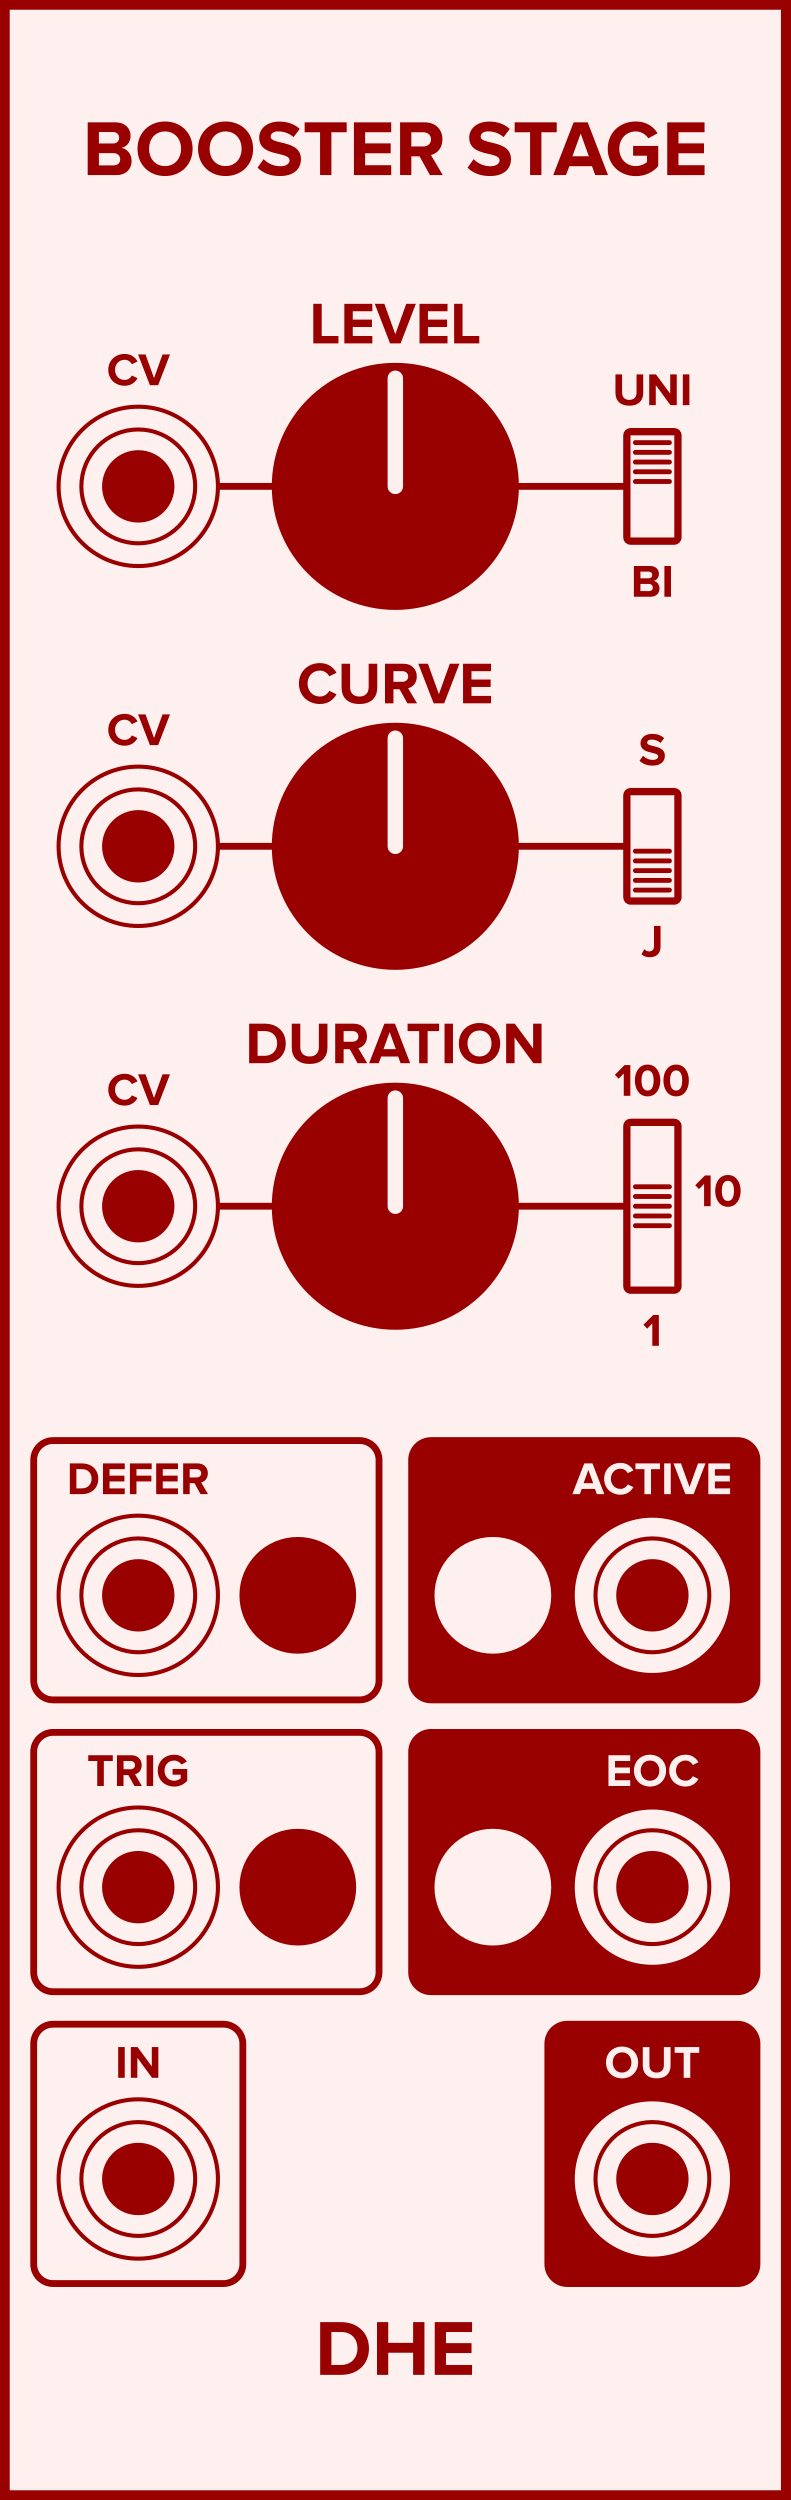
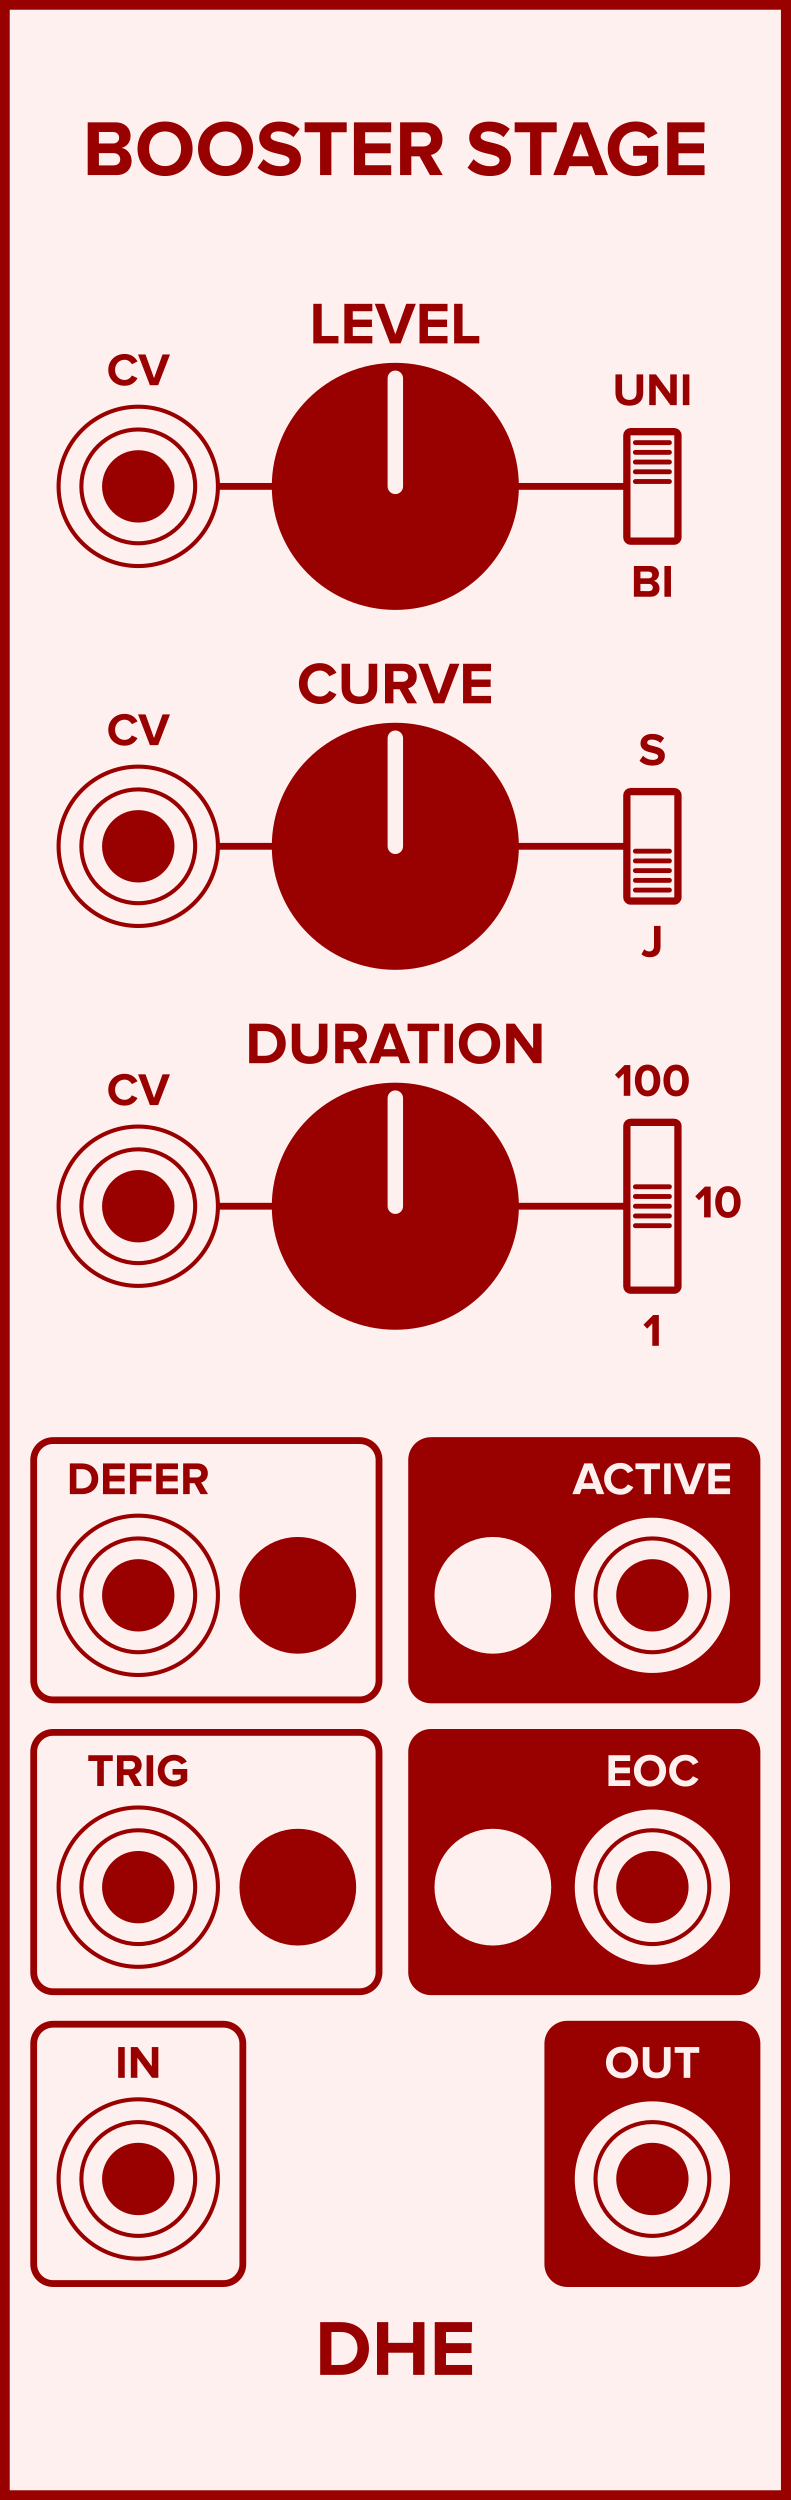
<svg xmlns="http://www.w3.org/2000/svg" id="svg206" height="379.429" width="120.0" version="1.1">
  <defs id="defs210" />
  <g id="g204" transform="scale(2.952756)">
    <path id="rect2" d="M 0,0 H 40.64 V 128.5 H 0 Z" style="fill:#fff0f0;stroke:#990000;stroke-width:1" />
    <g id="text4" style="font-weight:bold;font-size:4.064px;font-family:'Proxima Nova';text-anchor:middle;fill:#990000" aria-label="BOOSTER STAGE">
      <path id="path215" style="font-weight:bold;font-size:4.064px;font-family:'Proxima Nova';text-anchor:middle;fill:#990000" d="m 4.507,9 h 1.471 c 0.516,0 0.788,-0.325 0.788,-0.732 0,-0.341 -0.232,-0.622 -0.52,-0.666 0.256,-0.053 0.467,-0.28 0.467,-0.622 0,-0.362 -0.264,-0.691 -0.78,-0.691 h -1.426 z m 0.577,-1.626 v -0.589 h 0.723 c 0.195,0 0.317,0.126 0.317,0.297 0,0.171 -0.122,0.293 -0.317,0.293 z m 0,1.126 v -0.63 h 0.744 c 0.228,0 0.35,0.146 0.35,0.317 0,0.195 -0.13,0.313 -0.35,0.313 z" />
      <path id="path217" style="font-weight:bold;font-size:4.064px;font-family:'Proxima Nova';text-anchor:middle;fill:#990000" d="m 7.068,7.647 c 0,0.817 0.597,1.402 1.414,1.402 0.821,0 1.418,-0.585 1.418,-1.402 0,-0.817 -0.597,-1.402 -1.418,-1.402 -0.817,0 -1.414,0.585 -1.414,1.402 z m 2.239,0 c 0,0.504 -0.325,0.89 -0.825,0.89 -0.5,0 -0.821,-0.386 -0.821,-0.89 0,-0.508 0.321,-0.89 0.821,-0.89 0.5,0 0.825,0.382 0.825,0.89 z" />
      <path id="path219" style="font-weight:bold;font-size:4.064px;font-family:'Proxima Nova';text-anchor:middle;fill:#990000" d="m 10.179,7.647 c 0,0.817 0.597,1.402 1.414,1.402 0.821,0 1.418,-0.585 1.418,-1.402 0,-0.817 -0.597,-1.402 -1.418,-1.402 -0.817,0 -1.414,0.585 -1.414,1.402 z m 2.239,0 c 0,0.504 -0.325,0.89 -0.825,0.89 -0.5,0 -0.821,-0.386 -0.821,-0.89 0,-0.508 0.321,-0.89 0.821,-0.89 0.5,0 0.825,0.382 0.825,0.89 z" />
      <path id="path221" style="font-weight:bold;font-size:4.064px;font-family:'Proxima Nova';text-anchor:middle;fill:#990000" d="m 13.238,8.618 c 0.252,0.256 0.626,0.431 1.146,0.431 0.732,0 1.085,-0.374 1.085,-0.87 0,-0.614 -0.569,-0.748 -1.016,-0.853 -0.293,-0.069 -0.541,-0.126 -0.541,-0.301 0,-0.163 0.138,-0.272 0.386,-0.272 0.276,0 0.569,0.093 0.788,0.297 l 0.321,-0.423 c -0.268,-0.248 -0.626,-0.378 -1.057,-0.378 -0.638,0 -1.028,0.374 -1.028,0.825 0,0.618 0.569,0.74 1.012,0.841 0.297,0.073 0.549,0.13 0.549,0.329 0,0.154 -0.154,0.301 -0.471,0.301 -0.374,0 -0.671,-0.167 -0.862,-0.366 z" />
      <path id="path223" style="font-weight:bold;font-size:4.064px;font-family:'Proxima Nova';text-anchor:middle;fill:#990000" d="m 16.452,9 h 0.581 V 6.797 h 0.788 v -0.508 h -2.162 v 0.508 h 0.792 z" />
      <path id="path225" style="font-weight:bold;font-size:4.064px;font-family:'Proxima Nova';text-anchor:middle;fill:#990000" d="m 18.191,9 h 1.918 V 8.492 h -1.341 V 7.878 h 1.313 V 7.37 h -1.313 v -0.573 h 1.341 v -0.508 h -1.918 z" />
      <path id="path227" style="font-weight:bold;font-size:4.064px;font-family:'Proxima Nova';text-anchor:middle;fill:#990000" d="m 22.097,9 h 0.662 l -0.61,-1.032 c 0.293,-0.069 0.593,-0.325 0.593,-0.805 0,-0.504 -0.345,-0.874 -0.91,-0.874 H 20.564 V 9 H 21.142 V 8.037 h 0.423 z m 0.057,-1.837 c 0,0.228 -0.175,0.366 -0.406,0.366 H 21.142 V 6.797 h 0.606 c 0.232,0 0.406,0.138 0.406,0.366 z" />
      <path id="path229" style="font-weight:bold;font-size:4.064px;font-family:'Proxima Nova';text-anchor:middle;fill:#990000" d="m 24.033,8.618 c 0.252,0.256 0.626,0.431 1.146,0.431 0.732,0 1.085,-0.374 1.085,-0.87 0,-0.614 -0.569,-0.748 -1.016,-0.853 -0.293,-0.069 -0.541,-0.126 -0.541,-0.301 0,-0.163 0.138,-0.272 0.386,-0.272 0.276,0 0.569,0.093 0.788,0.297 l 0.321,-0.423 c -0.268,-0.248 -0.626,-0.378 -1.057,-0.378 -0.638,0 -1.028,0.374 -1.028,0.825 0,0.618 0.569,0.74 1.012,0.841 0.297,0.073 0.549,0.13 0.549,0.329 0,0.154 -0.154,0.301 -0.471,0.301 -0.374,0 -0.671,-0.167 -0.862,-0.366 z" />
      <path id="path231" style="font-weight:bold;font-size:4.064px;font-family:'Proxima Nova';text-anchor:middle;fill:#990000" d="m 27.247,9 h 0.581 V 6.797 h 0.788 v -0.508 h -2.162 v 0.508 h 0.792 z" />
      <path id="path233" style="font-weight:bold;font-size:4.064px;font-family:'Proxima Nova';text-anchor:middle;fill:#990000" d="M 30.594,9 H 31.252 L 30.208,6.289 H 29.484 L 28.436,9 h 0.658 l 0.171,-0.459 h 1.162 z M 29.846,6.866 30.268,8.033 H 29.423 Z" />
      <path id="path235" style="font-weight:bold;font-size:4.064px;font-family:'Proxima Nova';text-anchor:middle;fill:#990000" d="m 31.237,7.647 c 0,0.853 0.65,1.406 1.443,1.406 0.492,0 0.878,-0.203 1.154,-0.512 V 7.5 H 32.542 V 8.004 h 0.715 v 0.325 c -0.11,0.102 -0.337,0.207 -0.577,0.207 -0.492,0 -0.849,-0.378 -0.849,-0.89 0,-0.512 0.358,-0.89 0.849,-0.89 0.289,0 0.52,0.163 0.642,0.354 l 0.48,-0.26 c -0.203,-0.321 -0.557,-0.606 -1.122,-0.606 -0.792,0 -1.443,0.545 -1.443,1.402 z" />
      <path id="path237" style="font-weight:bold;font-size:4.064px;font-family:'Proxima Nova';text-anchor:middle;fill:#990000" d="m 34.296,9 h 1.918 V 8.492 h -1.341 V 7.878 h 1.313 V 7.37 h -1.313 v -0.573 h 1.341 v -0.508 h -1.918 z" />
    </g>
    <g id="text6" style="font-weight:bold;font-size:4.064px;font-family:'Proxima Nova';dominant-baseline:hanging;text-anchor:middle;fill:#990000" aria-label="DHE">
      <path id="path240" style="font-weight:bold;font-size:4.064px;font-family:'Proxima Nova';dominant-baseline:hanging;text-anchor:middle;fill:#990000" d="m 16.457,122.068 h 1.069 c 0.849,0 1.439,-0.536 1.439,-1.353 0,-0.817 -0.589,-1.357 -1.439,-1.357 h -1.069 z m 0.577,-0.508 v -1.695 h 0.492 c 0.557,0 0.849,0.37 0.849,0.849 0,0.459 -0.313,0.845 -0.849,0.845 z" />
      <path id="path242" style="font-weight:bold;font-size:4.064px;font-family:'Proxima Nova';dominant-baseline:hanging;text-anchor:middle;fill:#990000" d="m 21.235,122.068 h 0.581 v -2.711 h -0.581 v 1.065 h -1.28 v -1.065 h -0.577 v 2.711 h 0.577 v -1.138 h 1.28 z" />
      <path id="path244" style="font-weight:bold;font-size:4.064px;font-family:'Proxima Nova';dominant-baseline:hanging;text-anchor:middle;fill:#990000" d="m 22.346,122.068 h 1.918 v -0.508 h -1.341 v -0.614 h 1.313 v -0.508 h -1.313 v -0.573 h 1.341 v -0.508 H 22.346 Z" />
    </g>
    <path id="line8" d="M 7.107,25 H 33.533" style="stroke:#990000;stroke-width:0.35" />
    <g id="text10" style="font-weight:bold;font-size:2.371px;font-family:'Proxima Nova';text-anchor:middle;fill:#990000" aria-label="CV">
      <path id="path248" style="font-weight:bold;font-size:2.371px;font-family:'Proxima Nova';text-anchor:middle;fill:#990000" d="m 6.408,19.828 c 0.348,0 0.548,-0.192 0.661,-0.389 L 6.78,19.3 c -0.066,0.13 -0.209,0.23 -0.372,0.23 -0.287,0 -0.495,-0.22 -0.495,-0.519 0,-0.299 0.209,-0.519 0.495,-0.519 0.164,0 0.306,0.102 0.372,0.23 L 7.07,18.579 C 6.958,18.382 6.757,18.193 6.408,18.193 c -0.474,0 -0.842,0.332 -0.842,0.818 0,0.486 0.367,0.818 0.842,0.818 z" />
      <path id="path250" style="font-weight:bold;font-size:2.371px;font-family:'Proxima Nova';text-anchor:middle;fill:#990000" d="M 7.706,19.8 H 8.128 L 8.738,18.219 H 8.354 L 7.917,19.435 7.479,18.219 h -0.384 z" />
    </g>
    <g style="fill:#fff0f0;stroke:#990000;stroke-width:0.21" id="g18" transform="translate(7.106666,25)">
      <path id="circle12" d="M 4.095,0 A 4.095,4.095 0 0 1 0,4.095 4.095,4.095 0 0 1 -4.095,0 4.095,4.095 0 0 1 0,-4.095 4.095,4.095 0 0 1 4.095,0 Z" style="" />
      <path id="circle14" d="M 2.925,0 A 2.925,2.925 0 0 1 0,2.925 2.925,2.925 0 0 1 -2.925,0 2.925,2.925 0 0 1 0,-2.925 2.925,2.925 0 0 1 2.925,0 Z" style="" />
      <path id="circle16" d="M 1.755,0 A 1.755,1.755 0 0 1 0,1.755 1.755,1.755 0 0 1 -1.755,0 1.755,1.755 0 0 1 0,-1.755 1.755,1.755 0 0 1 1.755,0 Z" style="fill:#990000" />
    </g>
    <g id="text20" style="font-weight:bold;font-size:3.048px;font-family:'Proxima Nova';text-anchor:middle;fill:#990000" aria-label="LEVEL">
      <path id="path256" style="font-weight:bold;font-size:3.048px;font-family:'Proxima Nova';text-anchor:middle;fill:#990000" d="m 16.104,17.65 h 1.292 v -0.381 h -0.86 v -1.652 h -0.433 z" />
      <path id="path258" style="font-weight:bold;font-size:3.048px;font-family:'Proxima Nova';text-anchor:middle;fill:#990000" d="m 17.699,17.65 h 1.439 v -0.381 h -1.006 v -0.46 h 0.985 v -0.381 h -0.985 v -0.43 h 1.006 v -0.381 h -1.439 z" />
      <path id="path260" style="font-weight:bold;font-size:3.048px;font-family:'Proxima Nova';text-anchor:middle;fill:#990000" d="m 20.049,17.65 h 0.543 l 0.783,-2.033 h -0.494 l -0.561,1.564 -0.564,-1.564 h -0.494 z" />
      <path id="path262" style="font-weight:bold;font-size:3.048px;font-family:'Proxima Nova';text-anchor:middle;fill:#990000" d="m 21.563,17.65 h 1.439 v -0.381 h -1.006 v -0.46 h 0.985 v -0.381 h -0.985 v -0.43 h 1.006 v -0.381 h -1.439 z" />
      <path id="path264" style="font-weight:bold;font-size:3.048px;font-family:'Proxima Nova';text-anchor:middle;fill:#990000" d="m 23.343,17.65 h 1.292 v -0.381 h -0.86 v -1.652 h -0.433 z" />
    </g>
    <g style="fill:#990000;stroke:#fff0f0" id="g26" transform="translate(20.32,25)">
      <path id="circle22" d="M 6.35,0 A 6.35,6.35 0 0 1 0,6.35 6.35,6.35 0 0 1 -6.35,0 6.35,6.35 0 0 1 0,-6.35 6.35,6.35 0 0 1 6.35,0 Z" style="stroke:none" />
      <path id="line24" d="M 0,0 V -5.556" style="stroke-width:0.794;stroke-linecap:round" />
    </g>
    <g id="text28" style="font-weight:bold;font-size:2.371px;font-family:'Proxima Nova';text-anchor:middle;fill:#990000" aria-label="UNI">
      <path id="path269" style="font-weight:bold;font-size:2.371px;font-family:'Proxima Nova';text-anchor:middle;fill:#990000" d="m 31.634,20.194 c 0,0.389 0.232,0.659 0.714,0.659 0.481,0 0.714,-0.268 0.714,-0.661 v -0.948 h -0.344 v 0.939 c 0,0.22 -0.126,0.372 -0.37,0.372 -0.244,0 -0.372,-0.152 -0.372,-0.372 v -0.939 h -0.341 z" />
      <path id="path271" style="font-weight:bold;font-size:2.371px;font-family:'Proxima Nova';text-anchor:middle;fill:#990000" d="M 34.461,20.825 H 34.786 v -1.581 h -0.337 v 0.993 L 33.716,19.244 h -0.346 v 1.581 h 0.337 v -1.031 z" />
      <path id="path273" style="font-weight:bold;font-size:2.371px;font-family:'Proxima Nova';text-anchor:middle;fill:#990000" d="m 35.097,20.825 h 0.337 V 19.244 H 35.097 Z" />
    </g>
    <g id="text30" style="font-weight:bold;font-size:2.371px;font-family:'Proxima Nova';dominant-baseline:hanging;text-anchor:middle;fill:#990000" aria-label="BI">
      <path id="path276" style="font-weight:bold;font-size:2.371px;font-family:'Proxima Nova';dominant-baseline:hanging;text-anchor:middle;fill:#990000" d="m 32.581,30.673 h 0.858 c 0.301,0 0.46,-0.19 0.46,-0.427 0,-0.199 -0.135,-0.363 -0.303,-0.389 0.149,-0.031 0.273,-0.164 0.273,-0.363 0,-0.211 -0.154,-0.403 -0.455,-0.403 h -0.832 z m 0.337,-0.948 v -0.344 h 0.422 c 0.114,0 0.185,0.073 0.185,0.173 0,0.1 -0.071,0.171 -0.185,0.171 z m 0,0.657 v -0.367 h 0.434 c 0.133,0 0.204,0.085 0.204,0.185 0,0.114 -0.076,0.183 -0.204,0.183 z" />
      <path id="path278" style="font-weight:bold;font-size:2.371px;font-family:'Proxima Nova';dominant-baseline:hanging;text-anchor:middle;fill:#990000" d="m 34.151,30.673 h 0.337 v -1.581 h -0.337 z" />
    </g>
    <g style="fill:#fff0f0;stroke:#990000" id="g44" transform="translate(33.53333,25)">
      <path id="rect32" d="m -1.125,-2.812 h 2.25 c 0.104,0 0.188,0.084 0.188,0.188 v 5.25 c 0,0.104 -0.084,0.188 -0.188,0.188 h -2.25 c -0.104,0 -0.188,-0.084 -0.188,-0.188 v -5.25 c 0,-0.104 0.084,-0.188 0.188,-0.188 z" style="stroke-width:0.375" />
      <path id="line34" d="m -0.875,-2.25 h 1.75" style="stroke-width:0.25;stroke-linecap:round" />
      <path id="line36" d="m -0.875,-1.75 h 1.75" style="stroke-width:0.25;stroke-linecap:round" />
      <path id="line38" d="m -0.875,-1.25 h 1.75" style="stroke-width:0.25;stroke-linecap:round" />
      <path id="line40" d="m -0.875,-0.75 h 1.75" style="stroke-width:0.25;stroke-linecap:round" />
      <path id="line42" d="m -0.875,-0.25 h 1.75" style="stroke-width:0.25;stroke-linecap:round" />
    </g>
    <path id="line46" d="M 7.107,43.5 H 33.533" style="stroke:#990000;stroke-width:0.35" />
    <g id="text48" style="font-weight:bold;font-size:2.371px;font-family:'Proxima Nova';text-anchor:middle;fill:#990000" aria-label="CV">
      <path id="path288" style="font-weight:bold;font-size:2.371px;font-family:'Proxima Nova';text-anchor:middle;fill:#990000" d="m 6.408,38.328 c 0.348,0 0.548,-0.192 0.661,-0.389 L 6.78,37.8 c -0.066,0.13 -0.209,0.23 -0.372,0.23 -0.287,0 -0.495,-0.22 -0.495,-0.519 0,-0.299 0.209,-0.519 0.495,-0.519 0.164,0 0.306,0.102 0.372,0.23 L 7.07,37.079 C 6.958,36.882 6.757,36.693 6.408,36.693 c -0.474,0 -0.842,0.332 -0.842,0.818 0,0.486 0.367,0.818 0.842,0.818 z" />
      <path id="path290" style="font-weight:bold;font-size:2.371px;font-family:'Proxima Nova';text-anchor:middle;fill:#990000" d="M 7.706,38.3 H 8.128 L 8.738,36.719 H 8.354 L 7.917,37.935 7.479,36.719 h -0.384 z" />
    </g>
    <g style="fill:#fff0f0;stroke:#990000;stroke-width:0.21" id="g56" transform="translate(7.106666,43.5)">
      <path id="circle50" d="M 4.095,0 A 4.095,4.095 0 0 1 0,4.095 4.095,4.095 0 0 1 -4.095,0 4.095,4.095 0 0 1 0,-4.095 4.095,4.095 0 0 1 4.095,0 Z" style="" />
      <path id="circle52" d="M 2.925,0 A 2.925,2.925 0 0 1 0,2.925 2.925,2.925 0 0 1 -2.925,0 2.925,2.925 0 0 1 0,-2.925 2.925,2.925 0 0 1 2.925,0 Z" style="" />
      <path id="circle54" d="M 1.755,0 A 1.755,1.755 0 0 1 0,1.755 1.755,1.755 0 0 1 -1.755,0 1.755,1.755 0 0 1 0,-1.755 1.755,1.755 0 0 1 1.755,0 Z" style="fill:#990000" />
    </g>
    <g id="text58" style="font-weight:bold;font-size:3.048px;font-family:'Proxima Nova';text-anchor:middle;fill:#990000" aria-label="CURVE">
      <path id="path296" style="font-weight:bold;font-size:3.048px;font-family:'Proxima Nova';text-anchor:middle;fill:#990000" d="m 16.446,36.187 c 0.448,0 0.704,-0.247 0.85,-0.5 l -0.372,-0.18 c -0.085,0.168 -0.268,0.296 -0.479,0.296 -0.369,0 -0.637,-0.283 -0.637,-0.668 0,-0.384 0.268,-0.668 0.637,-0.668 0.21,0 0.393,0.131 0.479,0.296 l 0.372,-0.183 c -0.143,-0.253 -0.402,-0.497 -0.85,-0.497 -0.61,0 -1.082,0.427 -1.082,1.052 0,0.625 0.472,1.052 1.082,1.052 z" />
      <path id="path298" style="font-weight:bold;font-size:3.048px;font-family:'Proxima Nova';text-anchor:middle;fill:#990000" d="m 17.557,35.339 c 0,0.5 0.299,0.847 0.917,0.847 0.619,0 0.917,-0.344 0.917,-0.85 v -1.219 h -0.442 v 1.207 c 0,0.283 -0.162,0.479 -0.475,0.479 -0.314,0 -0.479,-0.195 -0.479,-0.479 v -1.207 h -0.439 z" />
      <path id="path300" style="font-weight:bold;font-size:3.048px;font-family:'Proxima Nova';text-anchor:middle;fill:#990000" d="m 20.938,36.15 h 0.497 l -0.457,-0.774 c 0.219,-0.052 0.445,-0.244 0.445,-0.604 0,-0.378 -0.259,-0.655 -0.683,-0.655 h -0.951 v 2.033 h 0.433 v -0.722 h 0.317 z m 0.043,-1.378 c 0,0.171 -0.131,0.274 -0.305,0.274 h -0.454 v -0.549 h 0.454 c 0.174,0 0.305,0.104 0.305,0.274 z" />
      <path id="path302" style="font-weight:bold;font-size:3.048px;font-family:'Proxima Nova';text-anchor:middle;fill:#990000" d="m 22.288,36.15 h 0.543 l 0.783,-2.033 h -0.494 l -0.561,1.564 -0.564,-1.564 h -0.494 z" />
      <path id="path304" style="font-weight:bold;font-size:3.048px;font-family:'Proxima Nova';text-anchor:middle;fill:#990000" d="m 23.801,36.15 h 1.439 v -0.381 h -1.006 v -0.46 h 0.985 v -0.381 h -0.985 v -0.43 h 1.006 v -0.381 H 23.801 Z" />
    </g>
    <g style="fill:#990000;stroke:#fff0f0" id="g64" transform="translate(20.32,43.5)">
      <path id="circle60" d="M 6.35,0 A 6.35,6.35 0 0 1 0,6.35 6.35,6.35 0 0 1 -6.35,0 6.35,6.35 0 0 1 0,-6.35 6.35,6.35 0 0 1 6.35,0 Z" style="stroke:none" />
      <path id="line62" d="M 0,0 V -5.556" style="stroke-width:0.794;stroke-linecap:round" />
    </g>
    <g id="text66" style="font-weight:bold;font-size:2.371px;font-family:'Proxima Nova';text-anchor:middle;fill:#990000" aria-label="S">
      <path id="path309" style="font-weight:bold;font-size:2.371px;font-family:'Proxima Nova';text-anchor:middle;fill:#990000" d="m 32.872,39.102 c 0.147,0.149 0.365,0.251 0.669,0.251 0.427,0 0.633,-0.218 0.633,-0.507 0,-0.358 -0.332,-0.436 -0.593,-0.498 -0.171,-0.04 -0.315,-0.073 -0.315,-0.175 0,-0.095 0.081,-0.159 0.225,-0.159 0.161,0 0.332,0.055 0.46,0.173 l 0.187,-0.247 c -0.156,-0.145 -0.365,-0.22 -0.616,-0.22 -0.372,0 -0.6,0.218 -0.6,0.481 0,0.36 0.332,0.431 0.59,0.491 0.173,0.043 0.32,0.076 0.32,0.192 0,0.09 -0.09,0.175 -0.275,0.175 -0.218,0 -0.391,-0.097 -0.503,-0.213 z" />
    </g>
    <g id="text68" style="font-weight:bold;font-size:2.371px;font-family:'Proxima Nova';dominant-baseline:hanging;text-anchor:middle;fill:#990000" aria-label="J">
      <path id="path312" style="font-weight:bold;font-size:2.371px;font-family:'Proxima Nova';dominant-baseline:hanging;text-anchor:middle;fill:#990000" d="m 32.971,49.048 c 0.114,0.111 0.266,0.154 0.424,0.154 0.325,0 0.557,-0.173 0.557,-0.548 v -1.062 h -0.337 v 1.057 c 0,0.154 -0.097,0.254 -0.247,0.254 -0.109,0 -0.19,-0.055 -0.251,-0.114 z" />
    </g>
    <g style="fill:#fff0f0;stroke:#990000" id="g82" transform="translate(33.53333,43.5)">
      <path id="rect70" d="m -1.125,-2.812 h 2.25 c 0.104,0 0.188,0.084 0.188,0.188 v 5.25 c 0,0.104 -0.084,0.188 -0.188,0.188 h -2.25 c -0.104,0 -0.188,-0.084 -0.188,-0.188 v -5.25 c 0,-0.104 0.084,-0.188 0.188,-0.188 z" style="stroke-width:0.375" />
      <path id="line72" d="m -0.875,0.25 h 1.75" style="stroke-width:0.25;stroke-linecap:round" />
      <path id="line74" d="m -0.875,0.75 h 1.75" style="stroke-width:0.25;stroke-linecap:round" />
      <path id="line76" d="m -0.875,1.25 h 1.75" style="stroke-width:0.25;stroke-linecap:round" />
      <path id="line78" d="m -0.875,1.75 h 1.75" style="stroke-width:0.25;stroke-linecap:round" />
      <path id="line80" d="m -0.875,2.25 h 1.75" style="stroke-width:0.25;stroke-linecap:round" />
    </g>
    <path id="line84" d="M 7.107,62 H 33.533" style="stroke:#990000;stroke-width:0.35" />
    <g id="text86" style="font-weight:bold;font-size:2.371px;font-family:'Proxima Nova';text-anchor:middle;fill:#990000" aria-label="CV">
      <path id="path322" style="font-weight:bold;font-size:2.371px;font-family:'Proxima Nova';text-anchor:middle;fill:#990000" d="m 6.408,56.828 c 0.348,0 0.548,-0.192 0.661,-0.389 L 6.78,56.3 c -0.066,0.13 -0.209,0.23 -0.372,0.23 -0.287,0 -0.495,-0.22 -0.495,-0.519 0,-0.299 0.209,-0.519 0.495,-0.519 0.164,0 0.306,0.102 0.372,0.23 L 7.07,55.579 C 6.958,55.382 6.757,55.193 6.408,55.193 c -0.474,0 -0.842,0.332 -0.842,0.818 0,0.486 0.367,0.818 0.842,0.818 z" />
      <path id="path324" style="font-weight:bold;font-size:2.371px;font-family:'Proxima Nova';text-anchor:middle;fill:#990000" d="M 7.706,56.8 H 8.128 L 8.738,55.219 H 8.354 L 7.917,56.435 7.479,55.219 h -0.384 z" />
    </g>
    <g style="fill:#fff0f0;stroke:#990000;stroke-width:0.21" id="g94" transform="translate(7.106666,62)">
      <path id="circle88" d="M 4.095,0 A 4.095,4.095 0 0 1 0,4.095 4.095,4.095 0 0 1 -4.095,0 4.095,4.095 0 0 1 0,-4.095 4.095,4.095 0 0 1 4.095,0 Z" style="" />
      <path id="circle90" d="M 2.925,0 A 2.925,2.925 0 0 1 0,2.925 2.925,2.925 0 0 1 -2.925,0 2.925,2.925 0 0 1 0,-2.925 2.925,2.925 0 0 1 2.925,0 Z" style="" />
      <path id="circle92" d="M 1.755,0 A 1.755,1.755 0 0 1 0,1.755 1.755,1.755 0 0 1 -1.755,0 1.755,1.755 0 0 1 0,-1.755 1.755,1.755 0 0 1 1.755,0 Z" style="fill:#990000" />
    </g>
    <g id="text96" style="font-weight:bold;font-size:3.048px;font-family:'Proxima Nova';text-anchor:middle;fill:#990000" aria-label="DURATION">
      <path id="path330" style="font-weight:bold;font-size:3.048px;font-family:'Proxima Nova';text-anchor:middle;fill:#990000" d="m 12.806,54.65 h 0.802 c 0.637,0 1.079,-0.402 1.079,-1.015 0,-0.613 -0.442,-1.018 -1.079,-1.018 h -0.802 z m 0.433,-0.381 v -1.271 h 0.369 c 0.418,0 0.637,0.277 0.637,0.637 0,0.344 -0.235,0.634 -0.637,0.634 z" />
      <path id="path332" style="font-weight:bold;font-size:3.048px;font-family:'Proxima Nova';text-anchor:middle;fill:#990000" d="m 14.997,53.839 c 0,0.5 0.299,0.847 0.917,0.847 0.619,0 0.917,-0.344 0.917,-0.85 v -1.219 h -0.442 v 1.207 c 0,0.283 -0.162,0.479 -0.475,0.479 -0.314,0 -0.479,-0.195 -0.479,-0.479 v -1.207 h -0.439 z" />
      <path id="path334" style="font-weight:bold;font-size:3.048px;font-family:'Proxima Nova';text-anchor:middle;fill:#990000" d="M 18.378,54.65 H 18.875 L 18.418,53.876 c 0.219,-0.052 0.445,-0.244 0.445,-0.604 0,-0.378 -0.259,-0.655 -0.683,-0.655 h -0.951 v 2.033 h 0.433 v -0.722 h 0.317 z m 0.043,-1.378 c 0,0.171 -0.131,0.274 -0.305,0.274 h -0.454 v -0.549 h 0.454 c 0.174,0 0.305,0.104 0.305,0.274 z" />
      <path id="path336" style="font-weight:bold;font-size:3.048px;font-family:'Proxima Nova';text-anchor:middle;fill:#990000" d="m 20.59,54.65 h 0.494 l -0.783,-2.033 h -0.543 l -0.786,2.033 h 0.494 l 0.128,-0.344 h 0.872 z m -0.561,-1.6 0.317,0.875 h -0.634 z" />
      <path id="path338" style="font-weight:bold;font-size:3.048px;font-family:'Proxima Nova';text-anchor:middle;fill:#990000" d="m 21.544,54.65 h 0.436 v -1.652 h 0.591 v -0.381 H 20.95 v 0.381 h 0.594 z" />
      <path id="path340" style="font-weight:bold;font-size:3.048px;font-family:'Proxima Nova';text-anchor:middle;fill:#990000" d="m 22.849,54.65 h 0.433 v -2.033 h -0.433 z" />
      <path id="path342" style="font-weight:bold;font-size:3.048px;font-family:'Proxima Nova';text-anchor:middle;fill:#990000" d="m 23.585,53.635 c 0,0.613 0.448,1.052 1.061,1.052 0.616,0 1.064,-0.439 1.064,-1.052 0,-0.613 -0.448,-1.052 -1.064,-1.052 -0.613,0 -1.061,0.439 -1.061,1.052 z m 1.679,0 c 0,0.378 -0.244,0.668 -0.619,0.668 -0.375,0 -0.616,-0.29 -0.616,-0.668 0,-0.381 0.241,-0.668 0.616,-0.668 0.375,0 0.619,0.287 0.619,0.668 z" />
      <path id="path344" style="font-weight:bold;font-size:3.048px;font-family:'Proxima Nova';text-anchor:middle;fill:#990000" d="m 27.418,54.65 h 0.418 v -2.033 h -0.433 v 1.277 L 26.461,52.617 h -0.445 v 2.033 h 0.433 v -1.326 z" />
    </g>
    <g style="fill:#990000;stroke:#fff0f0" id="g102" transform="translate(20.32,62)">
      <path id="circle98" d="M 6.35,0 A 6.35,6.35 0 0 1 0,6.35 6.35,6.35 0 0 1 -6.35,0 6.35,6.35 0 0 1 0,-6.35 6.35,6.35 0 0 1 6.35,0 Z" style="stroke:none" />
      <path id="line100" d="M 0,0 V -5.556" style="stroke-width:0.794;stroke-linecap:round" />
    </g>
    <g id="text104" style="font-weight:bold;font-size:2.371px;font-family:'Proxima Nova';text-anchor:middle;fill:#990000" aria-label="100">
      <path id="path349" style="font-weight:bold;font-size:2.371px;font-family:'Proxima Nova';text-anchor:middle;fill:#990000" d="m 32.061,56.325 h 0.337 v -1.581 h -0.294 l -0.498,0.5 0.192,0.202 0.263,-0.268 z" />
      <path id="path351" style="font-weight:bold;font-size:2.371px;font-family:'Proxima Nova';text-anchor:middle;fill:#990000" d="m 32.632,55.536 c 0,0.408 0.202,0.818 0.654,0.818 0.45,0 0.654,-0.41 0.654,-0.818 0,-0.408 -0.204,-0.816 -0.654,-0.816 -0.453,0 -0.654,0.408 -0.654,0.816 z m 0.965,0 c 0,0.292 -0.085,0.519 -0.311,0.519 -0.228,0 -0.313,-0.228 -0.313,-0.519 0,-0.292 0.085,-0.517 0.313,-0.517 0.225,0 0.311,0.225 0.311,0.517 z" />
      <path id="path353" style="font-weight:bold;font-size:2.371px;font-family:'Proxima Nova';text-anchor:middle;fill:#990000" d="m 34.1,55.536 c 0,0.408 0.202,0.818 0.654,0.818 0.45,0 0.654,-0.41 0.654,-0.818 0,-0.408 -0.204,-0.816 -0.654,-0.816 -0.453,0 -0.654,0.408 -0.654,0.816 z m 0.965,0 c 0,0.292 -0.085,0.519 -0.311,0.519 -0.228,0 -0.313,-0.228 -0.313,-0.519 0,-0.292 0.085,-0.517 0.313,-0.517 0.225,0 0.311,0.225 0.311,0.517 z" />
    </g>
    <g id="text106" style="font-weight:bold;font-size:2.371px;font-family:'Proxima Nova';dominant-baseline:hanging;text-anchor:middle;fill:#990000" aria-label="1">
      <path id="path356" style="font-weight:bold;font-size:2.371px;font-family:'Proxima Nova';dominant-baseline:hanging;text-anchor:middle;fill:#990000" d="m 33.528,69.173 h 0.337 V 67.592 h -0.294 l -0.498,0.5 0.192,0.202 0.263,-0.268 z" />
    </g>
-     <g id="text108" style="font-weight:bold;font-size:2.371px;font-family:'Proxima Nova';fill:#990000" aria-label="10">
-       <path id="path359" style="font-weight:bold;font-size:2.371px;font-family:'Proxima Nova';fill:#990000" d="m 36.19,62 h 0.337 v -1.581 h -0.294 l -0.498,0.5 0.192,0.202 0.263,-0.268 z" />
-       <path id="path361" style="font-weight:bold;font-size:2.371px;font-family:'Proxima Nova';fill:#990000" d="m 36.761,61.211 c 0,0.408 0.202,0.818 0.654,0.818 0.45,0 0.654,-0.41 0.654,-0.818 0,-0.408 -0.204,-0.816 -0.654,-0.816 -0.453,0 -0.654,0.408 -0.654,0.816 z m 0.965,0 c 0,0.292 -0.085,0.519 -0.311,0.519 -0.228,0 -0.313,-0.228 -0.313,-0.519 0,-0.292 0.085,-0.517 0.313,-0.517 0.225,0 0.311,0.225 0.311,0.517 z" />
+     <g id="text108" style="font-weight:bold;font-size:2.371px;font-family:'Proxima Nova';dominant-baseline:middle;text-anchor:start;fill:#990000" aria-label="10">
+       <path id="path359" style="font-weight:bold;font-size:2.371px;font-family:'Proxima Nova';dominant-baseline:middle;text-anchor:start;fill:#990000" d="m 36.19,62.573 h 0.337 v -1.581 h -0.294 l -0.498,0.5 0.192,0.202 0.263,-0.268 z" />
+       <path id="path361" style="font-weight:bold;font-size:2.371px;font-family:'Proxima Nova';dominant-baseline:middle;text-anchor:start;fill:#990000" d="m 36.761,61.783 c 0,0.408 0.202,0.818 0.654,0.818 0.45,0 0.654,-0.41 0.654,-0.818 0,-0.408 -0.204,-0.816 -0.654,-0.816 -0.453,0 -0.654,0.408 -0.654,0.816 z m 0.965,0 c 0,0.292 -0.085,0.519 -0.311,0.519 -0.228,0 -0.313,-0.228 -0.313,-0.519 0,-0.292 0.085,-0.517 0.313,-0.517 0.225,0 0.311,0.225 0.311,0.517 z" />
    </g>
    <g style="fill:#fff0f0;stroke:#990000" id="g122" transform="translate(33.53333,62)">
      <path id="rect110" d="m -1.125,-4.312 h 2.25 c 0.104,0 0.188,0.084 0.188,0.188 v 8.25 c 0,0.104 -0.084,0.188 -0.188,0.188 h -2.25 c -0.104,0 -0.188,-0.084 -0.188,-0.188 v -8.25 c 0,-0.104 0.084,-0.188 0.188,-0.188 z" style="stroke-width:0.375" />
      <path id="line112" d="m -0.875,-1 h 1.75" style="stroke-width:0.25;stroke-linecap:round" />
      <path id="line114" d="m -0.875,-0.5 h 1.75" style="stroke-width:0.25;stroke-linecap:round" />
      <path id="line116" d="m -0.875,0 h 1.75" style="stroke-width:0.25;stroke-linecap:round" />
      <path id="line118" d="m -0.875,0.5 h 1.75" style="stroke-width:0.25;stroke-linecap:round" />
      <path id="line120" d="m -0.875,1 h 1.75" style="stroke-width:0.25;stroke-linecap:round" />
    </g>
    <path id="rect124" d="M 2.732,74.045 H 18.482 c 0.554,0 1,0.446 1,1 V 86.375 c 0,0.554 -0.446,1 -1,1 H 2.732 c -0.554,0 -1,-0.446 -1,-1 V 75.045 c 0,-0.554 0.446,-1 1,-1 z" style="fill:#fff0f0;stroke:#990000;stroke-width:0.35" />
    <g id="text126" style="font-weight:bold;font-size:2.371px;font-family:'Proxima Nova';text-anchor:middle;fill:#990000" aria-label="DEFER">
      <path id="path371" style="font-weight:bold;font-size:2.371px;font-family:'Proxima Nova';text-anchor:middle;fill:#990000" d="m 3.589,76.8 h 0.623 c 0.495,0 0.839,-0.313 0.839,-0.789 0,-0.477 -0.344,-0.792 -0.839,-0.792 H 3.589 Z M 3.926,76.504 v -0.989 h 0.287 c 0.325,0 0.495,0.216 0.495,0.495 0,0.268 -0.183,0.493 -0.495,0.493 z" />
      <path id="path373" style="font-weight:bold;font-size:2.371px;font-family:'Proxima Nova';text-anchor:middle;fill:#990000" d="M 5.293,76.8 H 6.412 V 76.504 h -0.782 V 76.146 H 6.395 V 75.849 H 5.63 v -0.334 h 0.782 V 75.219 H 5.293 Z" />
      <path id="path375" style="font-weight:bold;font-size:2.371px;font-family:'Proxima Nova';text-anchor:middle;fill:#990000" d="M 6.677,76.8 H 7.014 V 76.146 H 7.78 V 75.849 H 7.014 v -0.334 h 0.782 V 75.219 H 6.677 Z" />
      <path id="path377" style="font-weight:bold;font-size:2.371px;font-family:'Proxima Nova';text-anchor:middle;fill:#990000" d="M 8.029,76.8 H 9.148 V 76.504 h -0.782 V 76.146 H 9.132 V 75.849 H 8.366 v -0.334 h 0.782 V 75.219 H 8.029 Z" />
      <path id="path379" style="font-weight:bold;font-size:2.371px;font-family:'Proxima Nova';text-anchor:middle;fill:#990000" d="m 10.308,76.8 h 0.386 l -0.356,-0.602 c 0.171,-0.04 0.346,-0.19 0.346,-0.469 0,-0.294 -0.202,-0.51 -0.531,-0.51 H 9.414 v 1.581 h 0.337 v -0.562 h 0.247 z m 0.033,-1.072 c 0,0.133 -0.102,0.213 -0.237,0.213 H 9.75 v -0.427 h 0.353 c 0.135,0 0.237,0.081 0.237,0.213 z" />
    </g>
    <g style="fill:#fff0f0;stroke:#990000;stroke-width:0.21" id="g134" transform="translate(7.106666,82)">
      <path id="circle128" d="M 4.095,0 A 4.095,4.095 0 0 1 0,4.095 4.095,4.095 0 0 1 -4.095,0 4.095,4.095 0 0 1 0,-4.095 4.095,4.095 0 0 1 4.095,0 Z" style="" />
      <path id="circle130" d="M 2.925,0 A 2.925,2.925 0 0 1 0,2.925 2.925,2.925 0 0 1 -2.925,0 2.925,2.925 0 0 1 0,-2.925 2.925,2.925 0 0 1 2.925,0 Z" style="" />
      <path id="circle132" d="M 1.755,0 A 1.755,1.755 0 0 1 0,1.755 1.755,1.755 0 0 1 -1.755,0 1.755,1.755 0 0 1 0,-1.755 1.755,1.755 0 0 1 1.755,0 Z" style="fill:#990000" />
    </g>
    <path id="circle136" d="m 17.807,82 a 2.5,2.5 0 0 1 -2.5,2.5 2.5,2.5 0 0 1 -2.5,-2.5 2.5,2.5 0 0 1 2.5,-2.5 2.5,2.5 0 0 1 2.5,2.5 z" style="fill:#990000;stroke:#990000;stroke-width:1" />
    <path id="rect138" d="m 22.158,74.045 h 15.75 c 0.554,0 1,0.446 1,1 V 86.375 c 0,0.554 -0.446,1 -1,1 h -15.75 c -0.554,0 -1,-0.446 -1,-1 V 75.045 c 0,-0.554 0.446,-1 1,-1 z" style="fill:#990000;stroke:#990000;stroke-width:0.35" />
    <g id="text140" style="font-weight:bold;font-size:2.371px;font-family:'Proxima Nova';text-anchor:middle;fill:#fff0f0" aria-label="ACTIVE">
      <path id="path387" style="font-weight:bold;font-size:2.371px;font-family:'Proxima Nova';text-anchor:middle;fill:#fff0f0" d="m 30.678,76.8 h 0.384 l -0.609,-1.581 h -0.422 l -0.612,1.581 h 0.384 l 0.1,-0.268 h 0.678 z m -0.436,-1.245 0.247,0.68 h -0.493 z" />
      <path id="path389" style="font-weight:bold;font-size:2.371px;font-family:'Proxima Nova';text-anchor:middle;fill:#fff0f0" d="m 31.895,76.828 c 0.348,0 0.548,-0.192 0.661,-0.389 l -0.289,-0.14 c -0.066,0.13 -0.209,0.23 -0.372,0.23 -0.287,0 -0.495,-0.22 -0.495,-0.519 0,-0.299 0.209,-0.519 0.495,-0.519 0.164,0 0.306,0.102 0.372,0.23 l 0.289,-0.142 c -0.111,-0.197 -0.313,-0.386 -0.661,-0.386 -0.474,0 -0.842,0.332 -0.842,0.818 0,0.486 0.367,0.818 0.842,0.818 z" />
      <path id="path391" style="font-weight:bold;font-size:2.371px;font-family:'Proxima Nova';text-anchor:middle;fill:#fff0f0" d="m 33.124,76.8 h 0.339 v -1.285 h 0.46 v -0.296 h -1.261 v 0.296 h 0.462 z" />
      <path id="path393" style="font-weight:bold;font-size:2.371px;font-family:'Proxima Nova';text-anchor:middle;fill:#fff0f0" d="m 34.139,76.8 h 0.337 v -1.581 h -0.337 z" />
      <path id="path395" style="font-weight:bold;font-size:2.371px;font-family:'Proxima Nova';text-anchor:middle;fill:#fff0f0" d="m 35.23,76.8 h 0.422 l 0.609,-1.581 H 35.878 L 35.441,76.435 35.003,75.219 h -0.384 z" />
      <path id="path397" style="font-weight:bold;font-size:2.371px;font-family:'Proxima Nova';text-anchor:middle;fill:#fff0f0" d="m 36.408,76.8 h 1.119 V 76.504 h -0.782 v -0.358 h 0.766 v -0.296 h -0.766 v -0.334 h 0.782 v -0.296 h -1.119 z" />
    </g>
    <g style="fill:#fff0f0;stroke:#990000;stroke-width:0.21" id="g148" transform="translate(33.53333,82)">
      <path id="circle142" d="M 4.095,0 A 4.095,4.095 0 0 1 0,4.095 4.095,4.095 0 0 1 -4.095,0 4.095,4.095 0 0 1 0,-4.095 4.095,4.095 0 0 1 4.095,0 Z" style="" />
      <path id="circle144" d="M 2.925,0 A 2.925,2.925 0 0 1 0,2.925 2.925,2.925 0 0 1 -2.925,0 2.925,2.925 0 0 1 0,-2.925 2.925,2.925 0 0 1 2.925,0 Z" style="" />
      <path id="circle146" d="M 1.755,0 A 1.755,1.755 0 0 1 0,1.755 1.755,1.755 0 0 1 -1.755,0 1.755,1.755 0 0 1 0,-1.755 1.755,1.755 0 0 1 1.755,0 Z" style="fill:#990000" />
    </g>
    <path id="circle150" d="m 27.833,82 a 2.5,2.5 0 0 1 -2.5,2.5 2.5,2.5 0 0 1 -2.5,-2.5 2.5,2.5 0 0 1 2.5,-2.5 2.5,2.5 0 0 1 2.5,2.5 z" style="fill:#fff0f0;stroke:#fff0f0;stroke-width:1" />
    <path id="rect152" d="M 2.732,89.045 H 18.482 c 0.554,0 1,0.446 1,1 V 101.375 c 0,0.554 -0.446,1 -1,1 H 2.732 c -0.554,0 -1,-0.446 -1,-1 V 90.045 c 0,-0.554 0.446,-1 1,-1 z" style="fill:#fff0f0;stroke:#990000;stroke-width:0.35" />
    <g id="text154" style="font-weight:bold;font-size:2.371px;font-family:'Proxima Nova';text-anchor:middle;fill:#990000" aria-label="TRIG">
      <path id="path405" style="font-weight:bold;font-size:2.371px;font-family:'Proxima Nova';text-anchor:middle;fill:#990000" d="M 4.998,91.8 H 5.337 V 90.515 H 5.797 V 90.219 H 4.536 v 0.296 h 0.462 z" />
      <path id="path407" style="font-weight:bold;font-size:2.371px;font-family:'Proxima Nova';text-anchor:middle;fill:#990000" d="m 6.907,91.8 h 0.386 l -0.356,-0.602 c 0.171,-0.04 0.346,-0.19 0.346,-0.469 0,-0.294 -0.202,-0.51 -0.531,-0.51 h -0.74 v 1.581 h 0.337 v -0.562 h 0.247 z m 0.033,-1.072 c 0,0.133 -0.102,0.213 -0.237,0.213 H 6.35 v -0.427 h 0.353 c 0.135,0 0.237,0.081 0.237,0.213 z" />
      <path id="path409" style="font-weight:bold;font-size:2.371px;font-family:'Proxima Nova';text-anchor:middle;fill:#990000" d="M 7.536,91.8 H 7.873 V 90.219 H 7.536 Z" />
      <path id="path411" style="font-weight:bold;font-size:2.371px;font-family:'Proxima Nova';text-anchor:middle;fill:#990000" d="m 8.109,91.011 c 0,0.498 0.379,0.82 0.842,0.82 0.287,0 0.512,-0.119 0.673,-0.299 V 90.925 H 8.87 v 0.294 h 0.417 v 0.19 c -0.064,0.059 -0.197,0.121 -0.337,0.121 -0.287,0 -0.495,-0.22 -0.495,-0.519 0,-0.299 0.209,-0.519 0.495,-0.519 0.168,0 0.303,0.095 0.375,0.206 L 9.605,90.546 c -0.119,-0.187 -0.325,-0.353 -0.654,-0.353 -0.462,0 -0.842,0.318 -0.842,0.818 z" />
    </g>
    <g style="fill:#fff0f0;stroke:#990000;stroke-width:0.21" id="g162" transform="translate(7.106666,97)">
      <path id="circle156" d="M 4.095,0 A 4.095,4.095 0 0 1 0,4.095 4.095,4.095 0 0 1 -4.095,0 4.095,4.095 0 0 1 0,-4.095 4.095,4.095 0 0 1 4.095,0 Z" style="" />
      <path id="circle158" d="M 2.925,0 A 2.925,2.925 0 0 1 0,2.925 2.925,2.925 0 0 1 -2.925,0 2.925,2.925 0 0 1 0,-2.925 2.925,2.925 0 0 1 2.925,0 Z" style="" />
      <path id="circle160" d="M 1.755,0 A 1.755,1.755 0 0 1 0,1.755 1.755,1.755 0 0 1 -1.755,0 1.755,1.755 0 0 1 0,-1.755 1.755,1.755 0 0 1 1.755,0 Z" style="fill:#990000" />
    </g>
    <path id="circle164" d="m 17.807,97 a 2.5,2.5 0 0 1 -2.5,2.5 2.5,2.5 0 0 1 -2.5,-2.5 2.5,2.5 0 0 1 2.5,-2.5 2.5,2.5 0 0 1 2.5,2.5 z" style="fill:#990000;stroke:#990000;stroke-width:1" />
    <path id="rect166" d="m 22.158,89.045 h 15.75 c 0.554,0 1,0.446 1,1 V 101.375 c 0,0.554 -0.446,1 -1,1 h -15.75 c -0.554,0 -1,-0.446 -1,-1 V 90.045 c 0,-0.554 0.446,-1 1,-1 z" style="fill:#990000;stroke:#990000;stroke-width:0.35" />
    <g id="text168" style="font-weight:bold;font-size:2.371px;font-family:'Proxima Nova';text-anchor:middle;fill:#fff0f0" aria-label="EOC">
      <path id="path419" style="font-weight:bold;font-size:2.371px;font-family:'Proxima Nova';text-anchor:middle;fill:#fff0f0" d="m 31.275,91.8 h 1.119 V 91.504 h -0.782 v -0.358 h 0.766 v -0.296 h -0.766 v -0.334 h 0.782 v -0.296 h -1.119 z" />
      <path id="path421" style="font-weight:bold;font-size:2.371px;font-family:'Proxima Nova';text-anchor:middle;fill:#fff0f0" d="m 32.584,91.011 c 0,0.477 0.348,0.818 0.825,0.818 0.479,0 0.827,-0.341 0.827,-0.818 0,-0.477 -0.348,-0.818 -0.827,-0.818 -0.477,0 -0.825,0.341 -0.825,0.818 z m 1.306,0 c 0,0.294 -0.19,0.519 -0.481,0.519 -0.292,0 -0.479,-0.225 -0.479,-0.519 0,-0.296 0.187,-0.519 0.479,-0.519 0.292,0 0.481,0.223 0.481,0.519 z" />
      <path id="path423" style="font-weight:bold;font-size:2.371px;font-family:'Proxima Nova';text-anchor:middle;fill:#fff0f0" d="m 35.24,91.828 c 0.348,0 0.548,-0.192 0.661,-0.389 l -0.289,-0.14 c -0.066,0.13 -0.209,0.23 -0.372,0.23 -0.287,0 -0.495,-0.22 -0.495,-0.519 0,-0.299 0.209,-0.519 0.495,-0.519 0.164,0 0.306,0.102 0.372,0.23 l 0.289,-0.142 c -0.111,-0.197 -0.313,-0.386 -0.661,-0.386 -0.474,0 -0.842,0.332 -0.842,0.818 0,0.486 0.367,0.818 0.842,0.818 z" />
    </g>
    <g style="fill:#fff0f0;stroke:#990000;stroke-width:0.21" id="g176" transform="translate(33.53333,97)">
      <path id="circle170" d="M 4.095,0 A 4.095,4.095 0 0 1 0,4.095 4.095,4.095 0 0 1 -4.095,0 4.095,4.095 0 0 1 0,-4.095 4.095,4.095 0 0 1 4.095,0 Z" style="" />
      <path id="circle172" d="M 2.925,0 A 2.925,2.925 0 0 1 0,2.925 2.925,2.925 0 0 1 -2.925,0 2.925,2.925 0 0 1 0,-2.925 2.925,2.925 0 0 1 2.925,0 Z" style="" />
      <path id="circle174" d="M 1.755,0 A 1.755,1.755 0 0 1 0,1.755 1.755,1.755 0 0 1 -1.755,0 1.755,1.755 0 0 1 0,-1.755 1.755,1.755 0 0 1 1.755,0 Z" style="fill:#990000" />
    </g>
    <path id="circle178" d="m 27.833,97 a 2.5,2.5 0 0 1 -2.5,2.5 2.5,2.5 0 0 1 -2.5,-2.5 2.5,2.5 0 0 1 2.5,-2.5 2.5,2.5 0 0 1 2.5,2.5 z" style="fill:#fff0f0;stroke:#fff0f0;stroke-width:1" />
    <path id="rect180" d="m 2.732,104.045 h 8.75 c 0.554,0 1,0.446 1,1 v 11.33 c 0,0.554 -0.446,1 -1,1 H 2.732 c -0.554,0 -1,-0.446 -1,-1 v -11.33 c 0,-0.554 0.446,-1 1,-1 z" style="fill:#fff0f0;stroke:#990000;stroke-width:0.35" />
    <g id="text182" style="font-weight:bold;font-size:2.371px;font-family:'Proxima Nova';text-anchor:middle;fill:#990000" aria-label="IN">
      <path id="path431" style="font-weight:bold;font-size:2.371px;font-family:'Proxima Nova';text-anchor:middle;fill:#990000" d="m 6.075,106.8 h 0.337 v -1.581 H 6.075 Z" />
      <path id="path433" style="font-weight:bold;font-size:2.371px;font-family:'Proxima Nova';text-anchor:middle;fill:#990000" d="m 7.814,106.8 h 0.325 v -1.581 H 7.802 v 0.993 l -0.733,-0.993 H 6.724 V 106.8 H 7.06 v -1.031 z" />
    </g>
    <g style="fill:#fff0f0;stroke:#990000;stroke-width:0.21" id="g190" transform="translate(7.106666,112)">
      <path id="circle184" d="M 4.095,0 A 4.095,4.095 0 0 1 0,4.095 4.095,4.095 0 0 1 -4.095,0 4.095,4.095 0 0 1 0,-4.095 4.095,4.095 0 0 1 4.095,0 Z" style="" />
      <path id="circle186" d="M 2.925,0 A 2.925,2.925 0 0 1 0,2.925 2.925,2.925 0 0 1 -2.925,0 2.925,2.925 0 0 1 0,-2.925 2.925,2.925 0 0 1 2.925,0 Z" style="" />
      <path id="circle188" d="M 1.755,0 A 1.755,1.755 0 0 1 0,1.755 1.755,1.755 0 0 1 -1.755,0 1.755,1.755 0 0 1 0,-1.755 1.755,1.755 0 0 1 1.755,0 Z" style="fill:#990000" />
    </g>
    <path id="rect192" d="m 29.158,104.045 h 8.75 c 0.554,0 1,0.446 1,1 v 11.33 c 0,0.554 -0.446,1 -1,1 h -8.75 c -0.554,0 -1,-0.446 -1,-1 v -11.33 c 0,-0.554 0.446,-1 1,-1 z" style="fill:#990000;stroke:#990000;stroke-width:0.35" />
    <g id="text194" style="font-weight:bold;font-size:2.371px;font-family:'Proxima Nova';text-anchor:middle;fill:#fff0f0" aria-label="OUT">
      <path id="path440" style="font-weight:bold;font-size:2.371px;font-family:'Proxima Nova';text-anchor:middle;fill:#fff0f0" d="m 31.148,106.011 c 0,0.477 0.348,0.818 0.825,0.818 0.479,0 0.827,-0.341 0.827,-0.818 0,-0.476 -0.348,-0.818 -0.827,-0.818 -0.477,0 -0.825,0.341 -0.825,0.818 z m 1.306,0 c 0,0.294 -0.19,0.519 -0.481,0.519 -0.292,0 -0.479,-0.225 -0.479,-0.519 0,-0.296 0.187,-0.519 0.479,-0.519 0.292,0 0.481,0.223 0.481,0.519 z" />
      <path id="path442" style="font-weight:bold;font-size:2.371px;font-family:'Proxima Nova';text-anchor:middle;fill:#fff0f0" d="m 33.039,106.169 c 0,0.389 0.232,0.659 0.714,0.659 0.481,0 0.714,-0.268 0.714,-0.661 v -0.948 h -0.344 v 0.939 c 0,0.22 -0.126,0.372 -0.37,0.372 -0.244,0 -0.372,-0.152 -0.372,-0.372 v -0.939 h -0.341 z" />
      <path id="path444" style="font-weight:bold;font-size:2.371px;font-family:'Proxima Nova';text-anchor:middle;fill:#fff0f0" d="m 35.141,106.8 h 0.339 v -1.285 h 0.46 v -0.296 h -1.261 v 0.296 h 0.462 z" />
    </g>
    <g style="fill:#fff0f0;stroke:#990000;stroke-width:0.21" id="g202" transform="translate(33.53333,112)">
      <path id="circle196" d="M 4.095,0 A 4.095,4.095 0 0 1 0,4.095 4.095,4.095 0 0 1 -4.095,0 4.095,4.095 0 0 1 0,-4.095 4.095,4.095 0 0 1 4.095,0 Z" style="" />
      <path id="circle198" d="M 2.925,0 A 2.925,2.925 0 0 1 0,2.925 2.925,2.925 0 0 1 -2.925,0 2.925,2.925 0 0 1 0,-2.925 2.925,2.925 0 0 1 2.925,0 Z" style="" />
      <path id="circle200" d="M 1.755,0 A 1.755,1.755 0 0 1 0,1.755 1.755,1.755 0 0 1 -1.755,0 1.755,1.755 0 0 1 0,-1.755 1.755,1.755 0 0 1 1.755,0 Z" style="fill:#990000" />
    </g>
  </g>
</svg>
